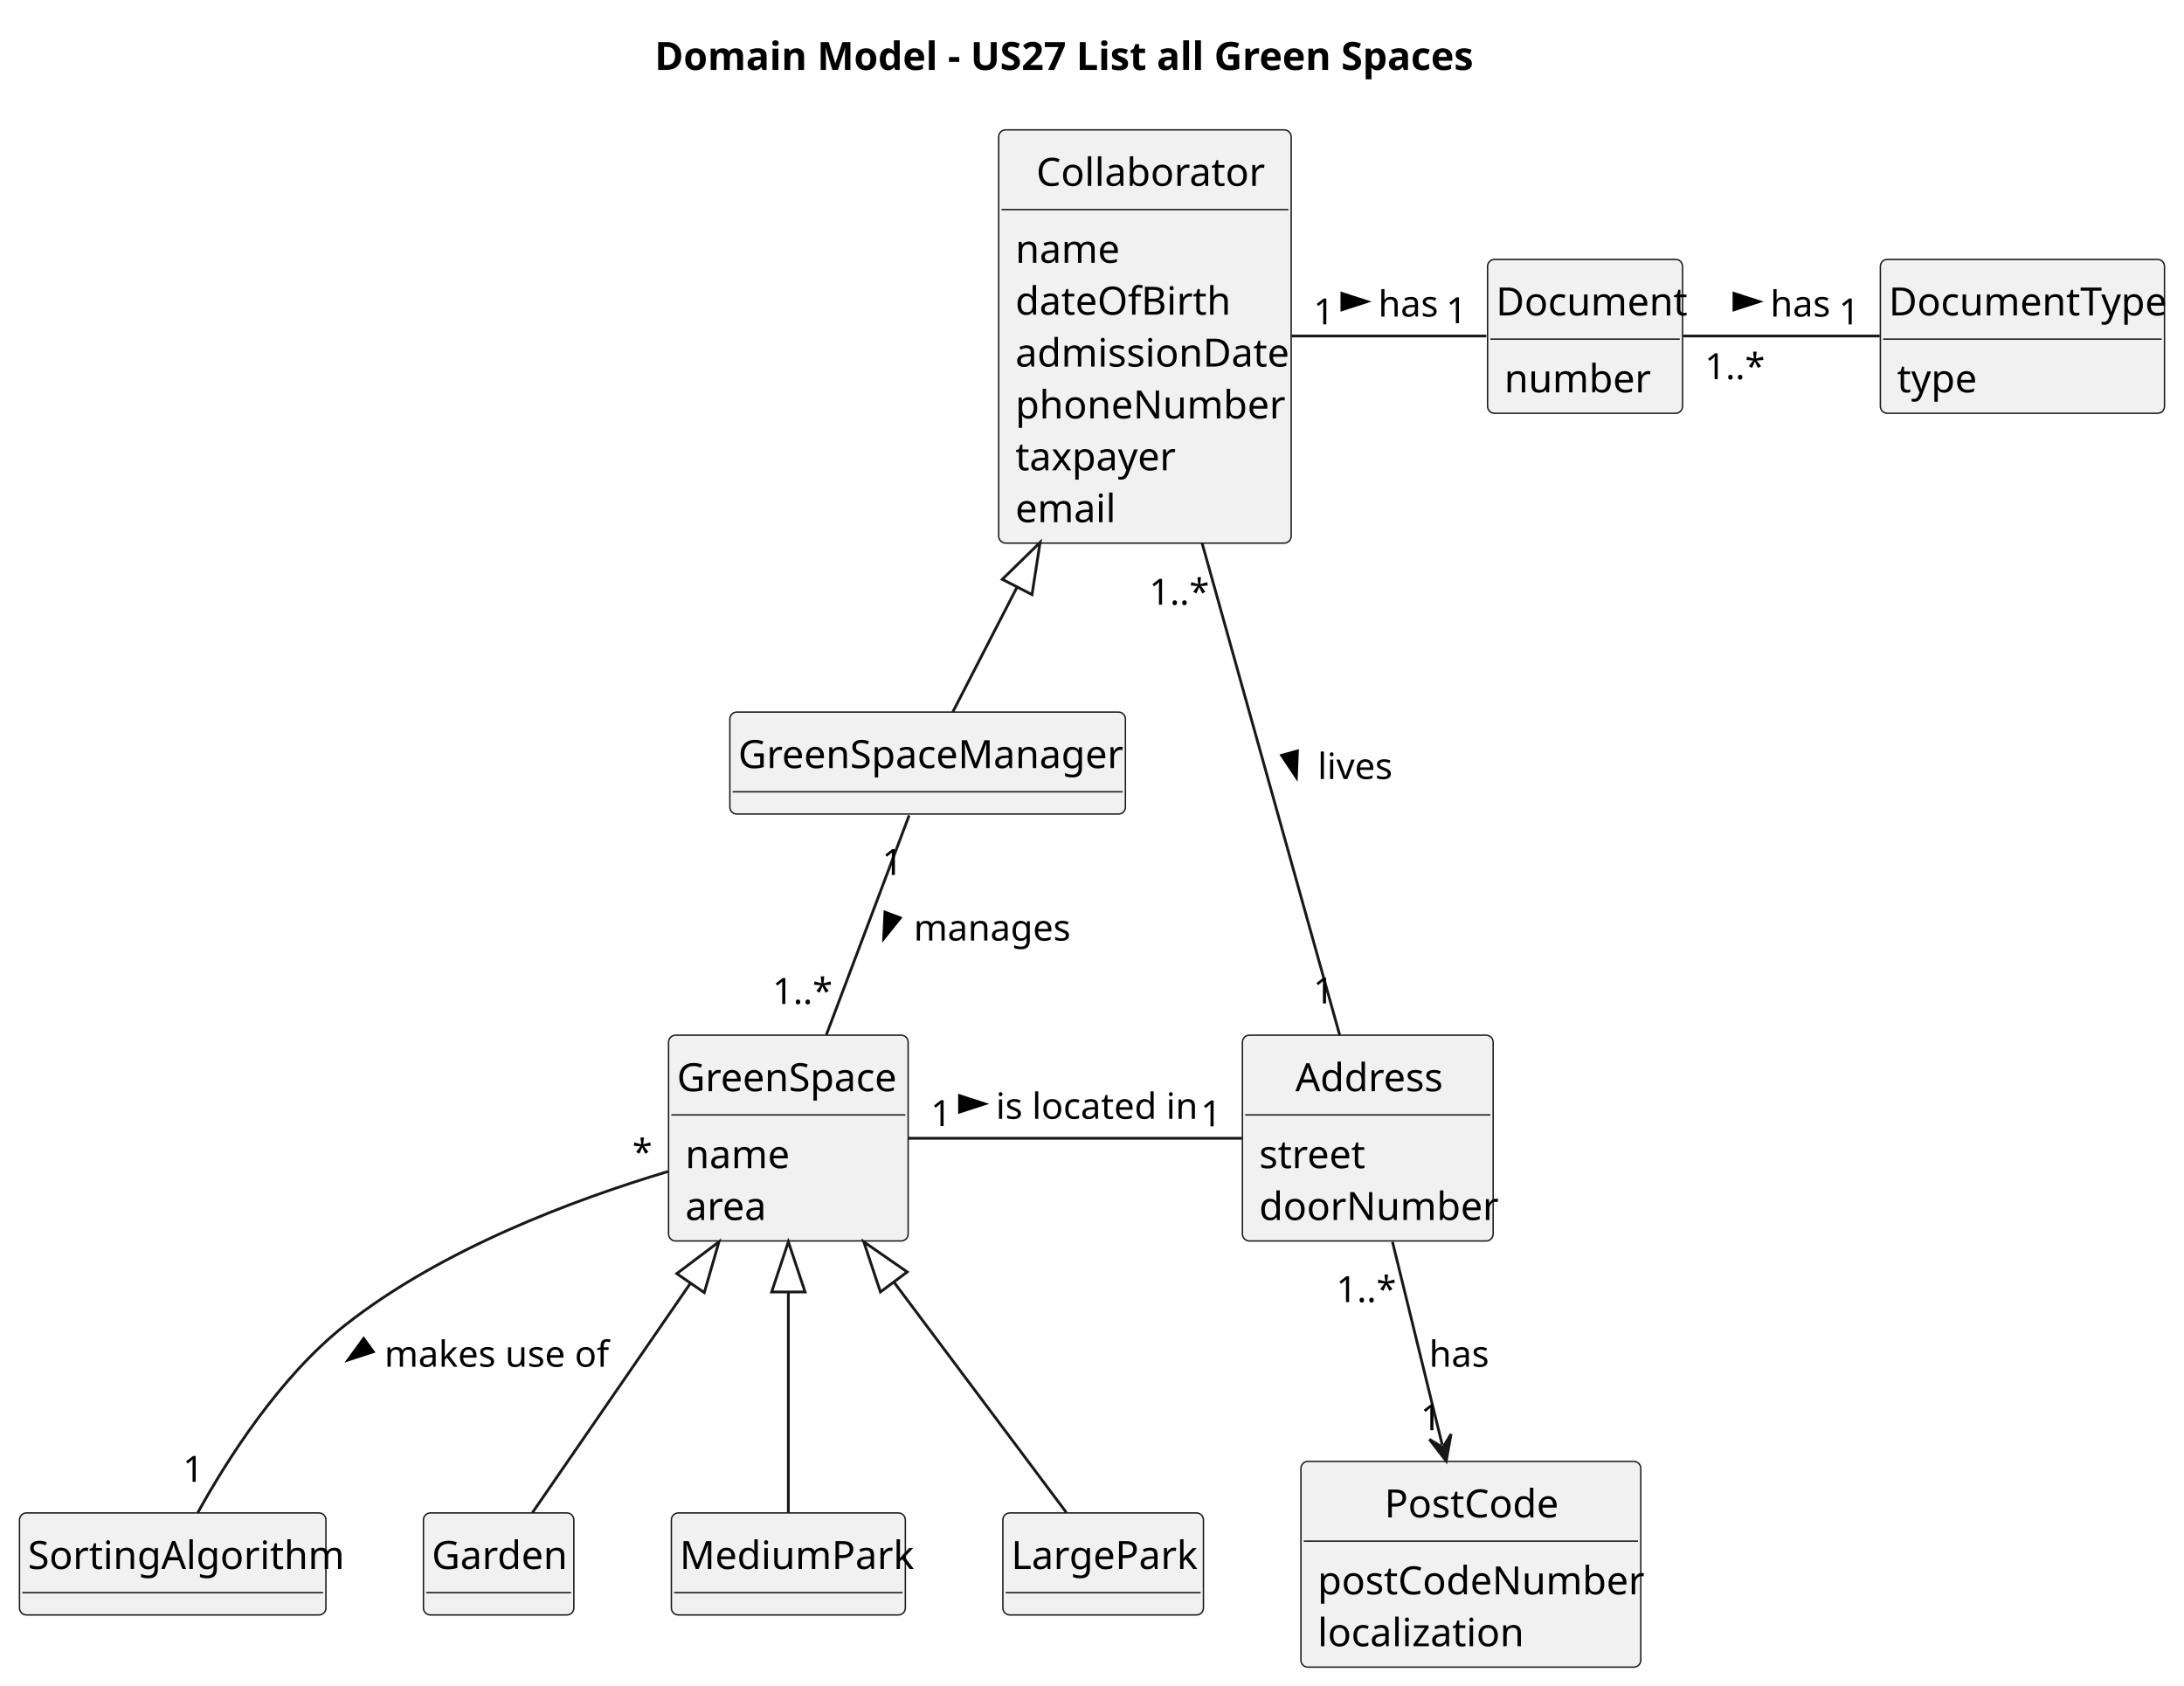
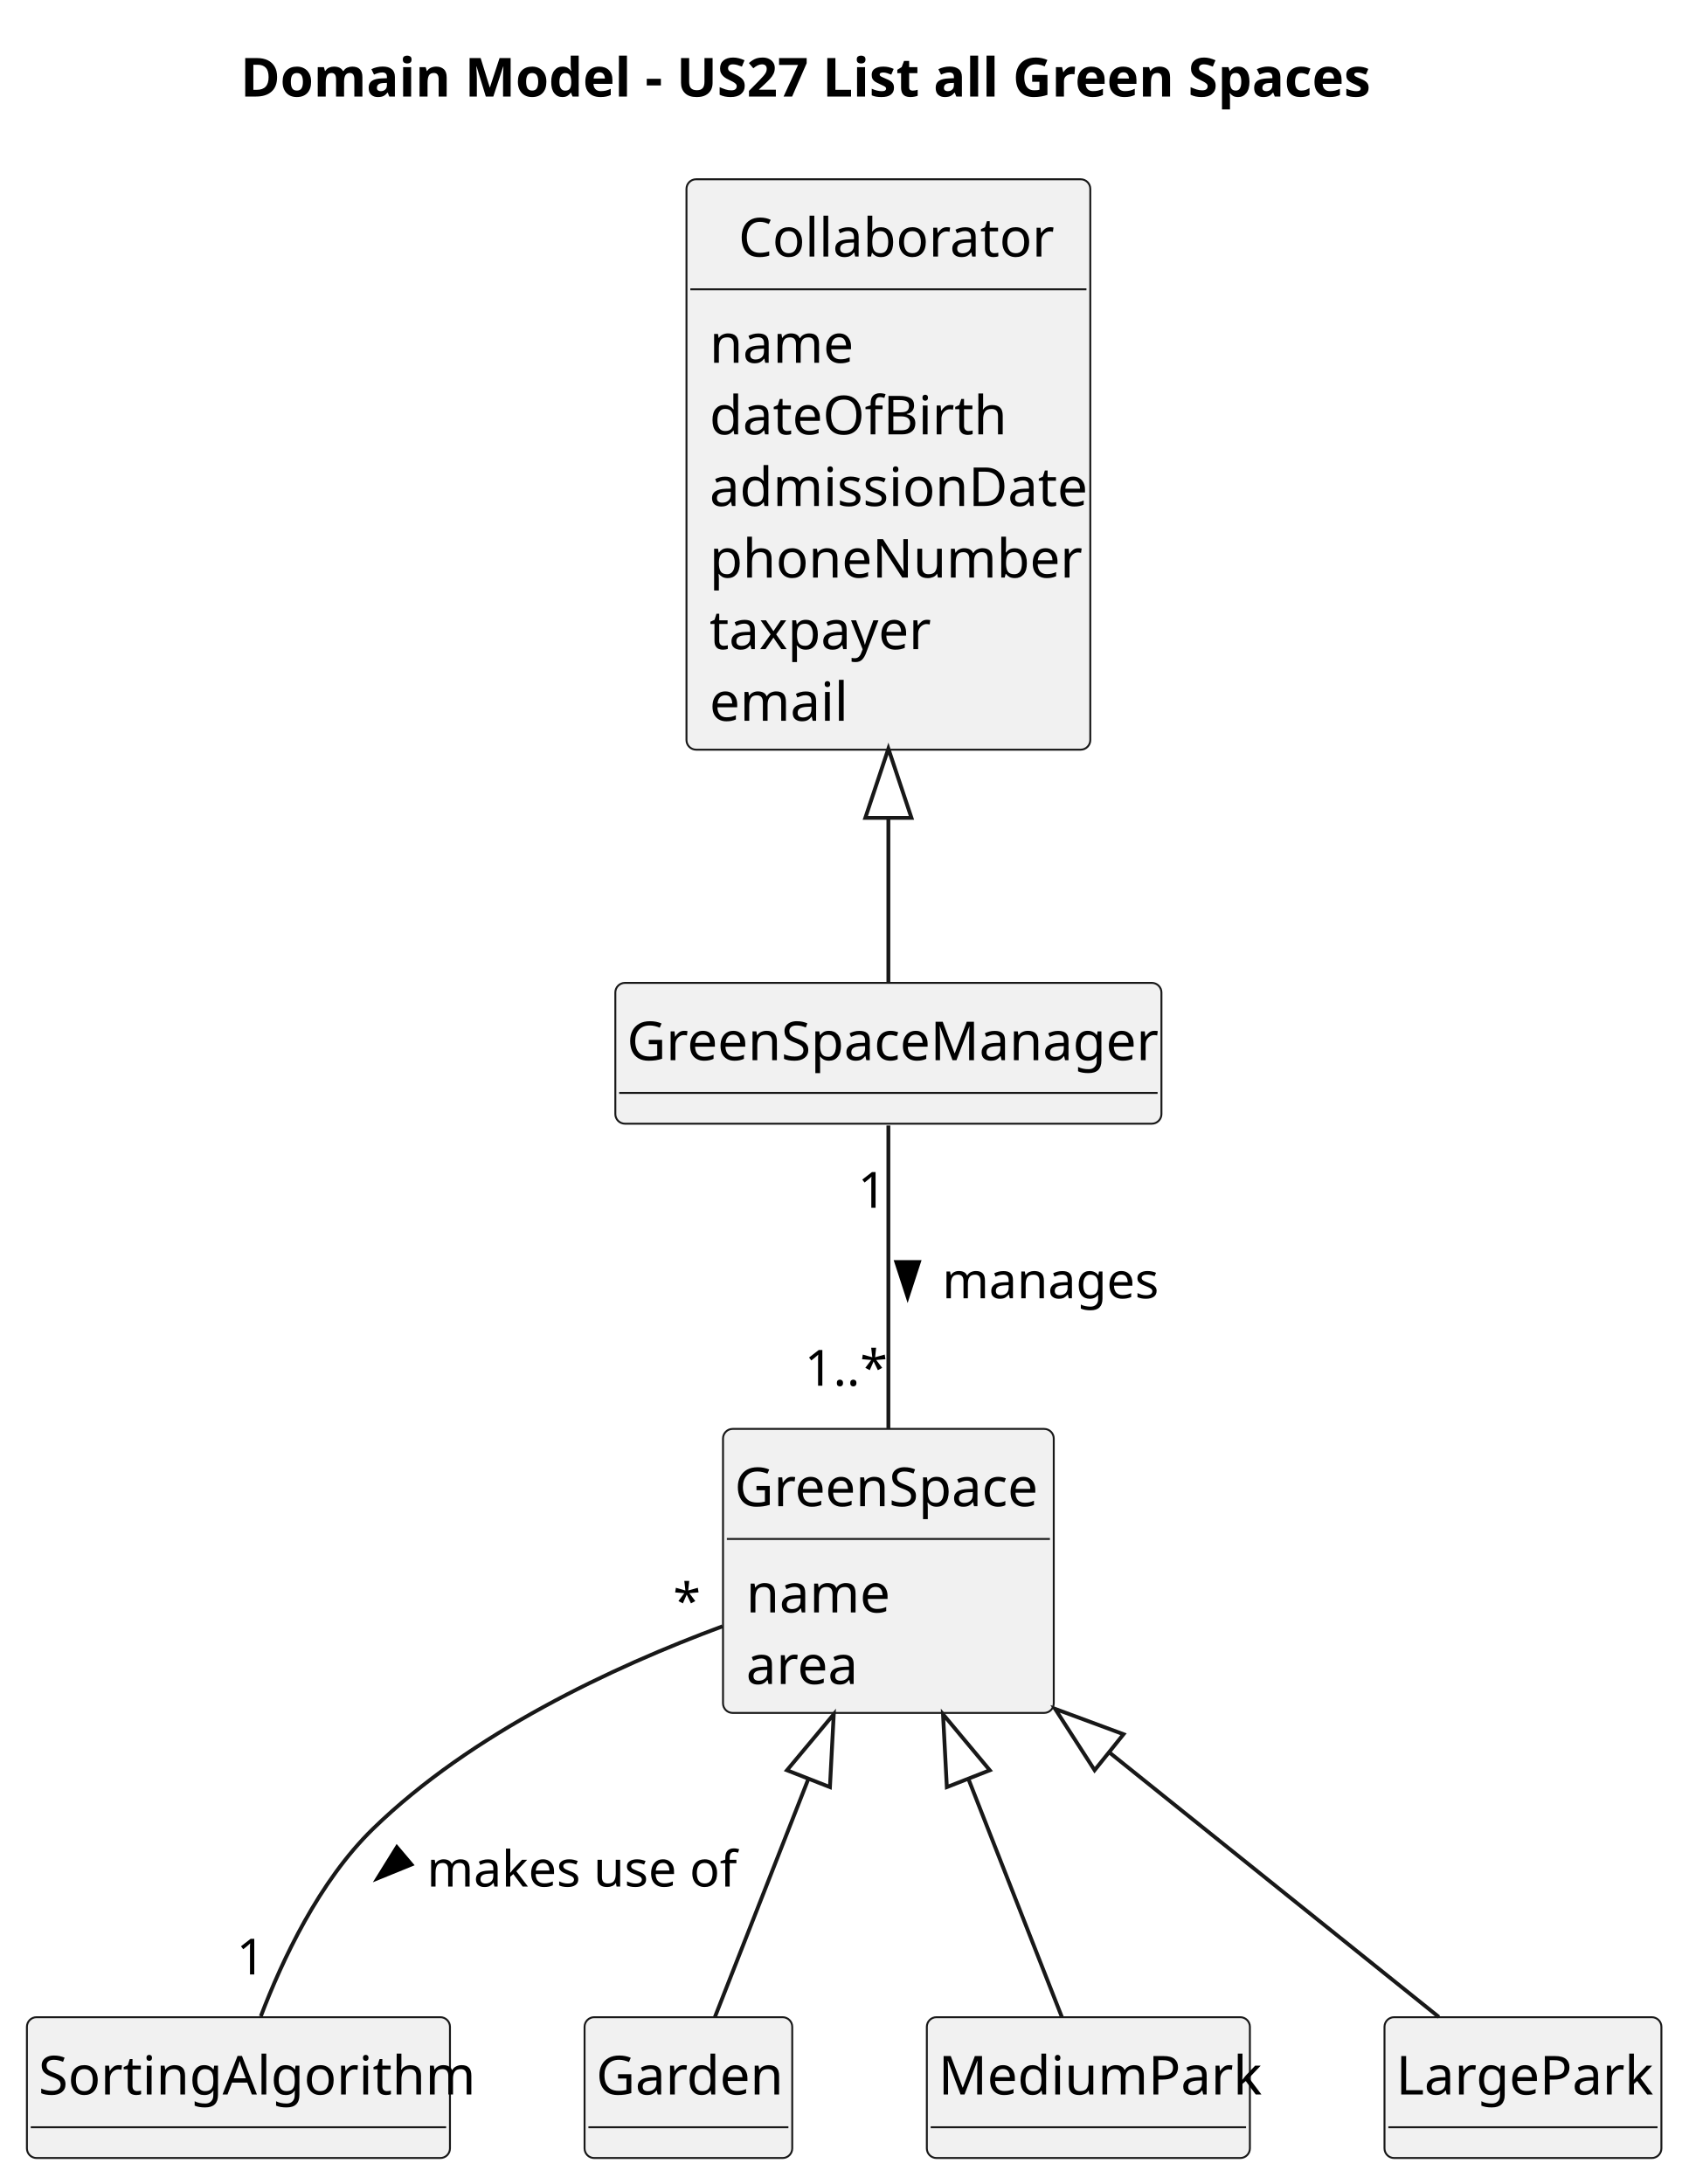
- <svg xmlns="http://www.w3.org/2000/svg" contentStyleType="text/css" height="605px" preserveAspectRatio="none" style="width:784px;height:605px;background:#FFFFFF;" version="1.1" viewBox="0 0 784 605" width="784px" zoomAndPan="magnify">
+ <svg xmlns="http://www.w3.org/2000/svg" contentStyleType="text/css" height="568px" preserveAspectRatio="none" style="width:439px;height:568px;background:#FFFFFF;" version="1.1" viewBox="0 0 439 568" width="439px" zoomAndPan="magnify">
  <defs />
  <g>
-     <text fill="#000000" font-family="sans-serif" font-size="14" font-weight="bold" lengthAdjust="spacing" textLength="300" x="235" y="25.107">Domain Model - US27 List all Green Spaces</text>
+     <text fill="#000000" font-family="sans-serif" font-size="14" font-weight="bold" lengthAdjust="spacing" textLength="300" x="62.5" y="25.107">Domain Model - US27 List all Green Spaces</text>
    <g id="elem_Collaborator">
-       <rect codeLine="10" fill="#F1F1F1" height="148.348" id="Collaborator" rx="2.5" ry="2.5" style="stroke:#181818;stroke-width:0.5;" width="105" x="358.5" y="46.621" />
-       <text fill="#000000" font-family="sans-serif" font-size="14" lengthAdjust="spacing" textLength="78" x="372" y="66.728">Collaborator</text>
-       <line style="stroke:#181818;stroke-width:0.5;" x1="359.5" x2="462.5" y1="75.242" y2="75.242" />
-       <text fill="#000000" font-family="sans-serif" font-size="14" lengthAdjust="spacing" textLength="35" x="364.5" y="94.35">name</text>
-       <text fill="#000000" font-family="sans-serif" font-size="14" lengthAdjust="spacing" textLength="72" x="364.5" y="112.971">dateOfBirth</text>
-       <text fill="#000000" font-family="sans-serif" font-size="14" lengthAdjust="spacing" textLength="93" x="364.5" y="131.592">admissionDate</text>
-       <text fill="#000000" font-family="sans-serif" font-size="14" lengthAdjust="spacing" textLength="89" x="364.5" y="150.213">phoneNumber</text>
-       <text fill="#000000" font-family="sans-serif" font-size="14" lengthAdjust="spacing" textLength="54" x="364.5" y="168.834">taxpayer</text>
-       <text fill="#000000" font-family="sans-serif" font-size="14" lengthAdjust="spacing" textLength="33" x="364.5" y="187.455">email</text>
-     </g>
-     <g id="elem_Document">
-       <rect codeLine="19" fill="#F1F1F1" height="55.242" id="Document" rx="2.5" ry="2.5" style="stroke:#181818;stroke-width:0.5;" width="70" x="534" y="93.121" />
-       <text fill="#000000" font-family="sans-serif" font-size="14" lengthAdjust="spacing" textLength="64" x="537" y="113.228">Document</text>
-       <line style="stroke:#181818;stroke-width:0.5;" x1="535" x2="603" y1="121.742" y2="121.742" />
-       <text fill="#000000" font-family="sans-serif" font-size="14" lengthAdjust="spacing" textLength="48" x="540" y="140.85">number</text>
-     </g>
-     <g id="elem_DocumentType">
-       <rect codeLine="23" fill="#F1F1F1" height="55.242" id="DocumentType" rx="2.5" ry="2.5" style="stroke:#181818;stroke-width:0.5;" width="102" x="675" y="93.121" />
-       <text fill="#000000" font-family="sans-serif" font-size="14" lengthAdjust="spacing" textLength="96" x="678" y="113.228">DocumentType</text>
-       <line style="stroke:#181818;stroke-width:0.5;" x1="676" x2="776" y1="121.742" y2="121.742" />
-       <text fill="#000000" font-family="sans-serif" font-size="14" lengthAdjust="spacing" textLength="27" x="681" y="140.85">type</text>
-     </g>
-     <g id="elem_Address">
-       <rect codeLine="27" fill="#F1F1F1" height="73.863" id="Address" rx="2.5" ry="2.5" style="stroke:#181818;stroke-width:0.5;" width="90" x="446" y="371.621" />
-       <text fill="#000000" font-family="sans-serif" font-size="14" lengthAdjust="spacing" textLength="52" x="465" y="391.728">Address</text>
-       <line style="stroke:#181818;stroke-width:0.5;" x1="447" x2="535" y1="400.242" y2="400.242" />
-       <text fill="#000000" font-family="sans-serif" font-size="14" lengthAdjust="spacing" textLength="36" x="452" y="419.35">street</text>
-       <text fill="#000000" font-family="sans-serif" font-size="14" lengthAdjust="spacing" textLength="78" x="452" y="437.971">doorNumber</text>
-     </g>
-     <g id="elem_PostCode">
-       <rect codeLine="32" fill="#F1F1F1" height="73.863" id="PostCode" rx="2.5" ry="2.5" style="stroke:#181818;stroke-width:0.5;" width="122" x="467" y="524.621" />
-       <text fill="#000000" font-family="sans-serif" font-size="14" lengthAdjust="spacing" textLength="62" x="497" y="544.729">PostCode</text>
-       <line style="stroke:#181818;stroke-width:0.5;" x1="468" x2="588" y1="553.242" y2="553.242" />
-       <text fill="#000000" font-family="sans-serif" font-size="14" lengthAdjust="spacing" textLength="110" x="473" y="572.35">postCodeNumber</text>
-       <text fill="#000000" font-family="sans-serif" font-size="14" lengthAdjust="spacing" textLength="69" x="473" y="590.971">localization</text>
+       <rect codeLine="10" fill="#F1F1F1" height="148.348" id="Collaborator" rx="2.5" ry="2.5" style="stroke:#181818;stroke-width:0.5;" width="105" x="178.5" y="46.621" />
+       <text fill="#000000" font-family="sans-serif" font-size="14" lengthAdjust="spacing" textLength="78" x="192" y="66.728">Collaborator</text>
+       <line style="stroke:#181818;stroke-width:0.5;" x1="179.5" x2="282.5" y1="75.242" y2="75.242" />
+       <text fill="#000000" font-family="sans-serif" font-size="14" lengthAdjust="spacing" textLength="35" x="184.5" y="94.35">name</text>
+       <text fill="#000000" font-family="sans-serif" font-size="14" lengthAdjust="spacing" textLength="72" x="184.5" y="112.971">dateOfBirth</text>
+       <text fill="#000000" font-family="sans-serif" font-size="14" lengthAdjust="spacing" textLength="93" x="184.5" y="131.592">admissionDate</text>
+       <text fill="#000000" font-family="sans-serif" font-size="14" lengthAdjust="spacing" textLength="89" x="184.5" y="150.213">phoneNumber</text>
+       <text fill="#000000" font-family="sans-serif" font-size="14" lengthAdjust="spacing" textLength="54" x="184.5" y="168.834">taxpayer</text>
+       <text fill="#000000" font-family="sans-serif" font-size="14" lengthAdjust="spacing" textLength="33" x="184.5" y="187.455">email</text>
    </g>
    <g id="elem_GreenSpaceManager">
-       <rect codeLine="37" fill="#F1F1F1" height="36.621" id="GreenSpaceManager" rx="2.5" ry="2.5" style="stroke:#181818;stroke-width:0.5;" width="142" x="262" y="255.621" />
-       <text fill="#000000" font-family="sans-serif" font-size="14" lengthAdjust="spacing" textLength="136" x="265" y="275.728">GreenSpaceManager</text>
-       <line style="stroke:#181818;stroke-width:0.5;" x1="263" x2="403" y1="284.242" y2="284.242" />
+       <rect codeLine="19" fill="#F1F1F1" height="36.621" id="GreenSpaceManager" rx="2.5" ry="2.5" style="stroke:#181818;stroke-width:0.5;" width="142" x="160" y="255.621" />
+       <text fill="#000000" font-family="sans-serif" font-size="14" lengthAdjust="spacing" textLength="136" x="163" y="275.728">GreenSpaceManager</text>
+       <line style="stroke:#181818;stroke-width:0.5;" x1="161" x2="301" y1="284.242" y2="284.242" />
    </g>
    <g id="elem_GreenSpace">
-       <rect codeLine="40" fill="#F1F1F1" height="73.863" id="GreenSpace" rx="2.5" ry="2.5" style="stroke:#181818;stroke-width:0.5;" width="86" x="240" y="371.621" />
-       <text fill="#000000" font-family="sans-serif" font-size="14" lengthAdjust="spacing" textLength="80" x="243" y="391.728">GreenSpace</text>
-       <line style="stroke:#181818;stroke-width:0.5;" x1="241" x2="325" y1="400.242" y2="400.242" />
-       <text fill="#000000" font-family="sans-serif" font-size="14" lengthAdjust="spacing" textLength="35" x="246" y="419.35">name</text>
-       <text fill="#000000" font-family="sans-serif" font-size="14" lengthAdjust="spacing" textLength="29" x="246" y="437.971">area</text>
+       <rect codeLine="22" fill="#F1F1F1" height="73.863" id="GreenSpace" rx="2.5" ry="2.5" style="stroke:#181818;stroke-width:0.5;" width="86" x="188" y="371.621" />
+       <text fill="#000000" font-family="sans-serif" font-size="14" lengthAdjust="spacing" textLength="80" x="191" y="391.728">GreenSpace</text>
+       <line style="stroke:#181818;stroke-width:0.5;" x1="189" x2="273" y1="400.242" y2="400.242" />
+       <text fill="#000000" font-family="sans-serif" font-size="14" lengthAdjust="spacing" textLength="35" x="194" y="419.35">name</text>
+       <text fill="#000000" font-family="sans-serif" font-size="14" lengthAdjust="spacing" textLength="29" x="194" y="437.971">area</text>
    </g>
    <g id="elem_SortingAlgorithm">
-       <rect codeLine="45" fill="#F1F1F1" height="36.621" id="SortingAlgorithm" rx="2.5" ry="2.5" style="stroke:#181818;stroke-width:0.5;" width="110" x="7" y="543.121" />
-       <text fill="#000000" font-family="sans-serif" font-size="14" lengthAdjust="spacing" textLength="104" x="10" y="563.229">SortingAlgorithm</text>
-       <line style="stroke:#181818;stroke-width:0.5;" x1="8" x2="116" y1="571.742" y2="571.742" />
+       <rect codeLine="27" fill="#F1F1F1" height="36.621" id="SortingAlgorithm" rx="2.5" ry="2.5" style="stroke:#181818;stroke-width:0.5;" width="110" x="7" y="524.621" />
+       <text fill="#000000" font-family="sans-serif" font-size="14" lengthAdjust="spacing" textLength="104" x="10" y="544.729">SortingAlgorithm</text>
+       <line style="stroke:#181818;stroke-width:0.5;" x1="8" x2="116" y1="553.242" y2="553.242" />
    </g>
    <g id="elem_Garden">
-       <rect codeLine="48" fill="#F1F1F1" height="36.621" id="Garden" rx="2.5" ry="2.5" style="stroke:#181818;stroke-width:0.5;" width="54" x="152" y="543.121" />
-       <text fill="#000000" font-family="sans-serif" font-size="14" lengthAdjust="spacing" textLength="48" x="155" y="563.229">Garden</text>
-       <line style="stroke:#181818;stroke-width:0.5;" x1="153" x2="205" y1="571.742" y2="571.742" />
+       <rect codeLine="30" fill="#F1F1F1" height="36.621" id="Garden" rx="2.5" ry="2.5" style="stroke:#181818;stroke-width:0.5;" width="54" x="152" y="524.621" />
+       <text fill="#000000" font-family="sans-serif" font-size="14" lengthAdjust="spacing" textLength="48" x="155" y="544.729">Garden</text>
+       <line style="stroke:#181818;stroke-width:0.5;" x1="153" x2="205" y1="553.242" y2="553.242" />
    </g>
    <g id="elem_MediumPark">
-       <rect codeLine="51" fill="#F1F1F1" height="36.621" id="MediumPark" rx="2.5" ry="2.5" style="stroke:#181818;stroke-width:0.5;" width="84" x="241" y="543.121" />
-       <text fill="#000000" font-family="sans-serif" font-size="14" lengthAdjust="spacing" textLength="78" x="244" y="563.229">MediumPark</text>
-       <line style="stroke:#181818;stroke-width:0.5;" x1="242" x2="324" y1="571.742" y2="571.742" />
+       <rect codeLine="33" fill="#F1F1F1" height="36.621" id="MediumPark" rx="2.5" ry="2.5" style="stroke:#181818;stroke-width:0.5;" width="84" x="241" y="524.621" />
+       <text fill="#000000" font-family="sans-serif" font-size="14" lengthAdjust="spacing" textLength="78" x="244" y="544.729">MediumPark</text>
+       <line style="stroke:#181818;stroke-width:0.5;" x1="242" x2="324" y1="553.242" y2="553.242" />
    </g>
    <g id="elem_LargePark">
-       <rect codeLine="54" fill="#F1F1F1" height="36.621" id="LargePark" rx="2.5" ry="2.5" style="stroke:#181818;stroke-width:0.5;" width="72" x="360" y="543.121" />
-       <text fill="#000000" font-family="sans-serif" font-size="14" lengthAdjust="spacing" textLength="66" x="363" y="563.229">LargePark</text>
-       <line style="stroke:#181818;stroke-width:0.5;" x1="361" x2="431" y1="571.742" y2="571.742" />
-     </g>
-     <g id="link_Collaborator_Address">
-       <path codeLine="57" d="M431.5,194.901 C447.33,251.501 468.56,327.401 480.91,371.561 " fill="none" id="Collaborator-Address" style="stroke:#181818;stroke-width:1.0;" />
-       <polygon fill="#000000" points="465.347,279.082,465.741,269.579,460.08,271.163,465.347,279.082" style="stroke:#000000;stroke-width:1.0;" />
-       <text fill="#000000" font-family="sans-serif" font-size="13" lengthAdjust="spacing" textLength="25" x="473" y="279.649">lives</text>
-       <text fill="#000000" font-family="sans-serif" font-size="13" lengthAdjust="spacing" textLength="20" x="412.534" y="217.075">1..*</text>
-       <text fill="#000000" font-family="sans-serif" font-size="13" lengthAdjust="spacing" textLength="7" x="471.404" y="360.229">1</text>
+       <rect codeLine="36" fill="#F1F1F1" height="36.621" id="LargePark" rx="2.5" ry="2.5" style="stroke:#181818;stroke-width:0.5;" width="72" x="360" y="524.621" />
+       <text fill="#000000" font-family="sans-serif" font-size="14" lengthAdjust="spacing" textLength="66" x="363" y="544.729">LargePark</text>
+       <line style="stroke:#181818;stroke-width:0.5;" x1="361" x2="431" y1="553.242" y2="553.242" />
    </g>
    <g id="link_Collaborator_GreenSpaceManager">
-       <path codeLine="58" d="M365.129,210.714 C353.439,233.414 349.83,240.431 342.02,255.601 " fill="none" id="Collaborator-backto-GreenSpaceManager" style="stroke:#181818;stroke-width:1.0;" />
-       <polygon fill="none" points="373.37,194.711,359.795,207.967,370.463,213.461,373.37,194.711" style="stroke:#181818;stroke-width:1.0;" />
-     </g>
-     <g id="link_Collaborator_Document">
-       <path codeLine="59" d="M463.61,120.621 C486.59,120.621 512.94,120.621 533.54,120.621 " fill="none" id="Collaborator-Document" style="stroke:#181818;stroke-width:1.0;" />
-       <polygon fill="#000000" points="490.75,108.267,481.705,105.328,481.705,111.206,490.75,108.267" style="stroke:#000000;stroke-width:1.0;" />
-       <text fill="#000000" font-family="sans-serif" font-size="13" lengthAdjust="spacing" textLength="21" x="494.75" y="113.649">has</text>
-       <text fill="#000000" font-family="sans-serif" font-size="13" lengthAdjust="spacing" textLength="7" x="471.5" y="116.45">1</text>
-       <text fill="#000000" font-family="sans-serif" font-size="13" lengthAdjust="spacing" textLength="7" x="519.113" y="116.034">1</text>
-     </g>
-     <g id="link_Address_PostCode">
-       <path codeLine="61" d="M499.86,445.791 C505.7,469.611 511.881,494.844 517.721,518.664 " fill="none" id="Address-to-PostCode" style="stroke:#181818;stroke-width:1.0;" />
-       <polygon fill="#181818" points="519.15,524.491,520.892,514.798,517.959,519.635,513.122,516.702,519.15,524.491" style="stroke:#181818;stroke-width:1.0;" />
-       <text fill="#000000" font-family="sans-serif" font-size="13" lengthAdjust="spacing" textLength="21" x="513" y="490.649">has</text>
-       <text fill="#000000" font-family="sans-serif" font-size="13" lengthAdjust="spacing" textLength="20" x="479.671" y="467.419">1..*</text>
-       <text fill="#000000" font-family="sans-serif" font-size="13" lengthAdjust="spacing" textLength="7" x="509.95" y="513.43">1</text>
-     </g>
-     <g id="link_Document_DocumentType">
-       <path codeLine="63" d="M604.23,120.621 C625.03,120.621 651.71,120.621 674.8,120.621 " fill="none" id="Document-DocumentType" style="stroke:#181818;stroke-width:1.0;" />
-       <polygon fill="#000000" points="631.5,108.267,622.455,105.328,622.455,111.206,631.5,108.267" style="stroke:#000000;stroke-width:1.0;" />
-       <text fill="#000000" font-family="sans-serif" font-size="13" lengthAdjust="spacing" textLength="21" x="635.5" y="113.649">has</text>
-       <text fill="#000000" font-family="sans-serif" font-size="13" lengthAdjust="spacing" textLength="20" x="612.004" y="136.114">1..*</text>
-       <text fill="#000000" font-family="sans-serif" font-size="13" lengthAdjust="spacing" textLength="7" x="660.108" y="116.457">1</text>
+       <path codeLine="39" d="M231,212.711 C231,235.411 231,240.431 231,255.601 " fill="none" id="Collaborator-backto-GreenSpaceManager" style="stroke:#181818;stroke-width:1.0;" />
+       <polygon fill="none" points="231,194.711,225,212.711,237,212.711,231,194.711" style="stroke:#181818;stroke-width:1.0;" />
    </g>
    <g id="link_GreenSpaceManager_GreenSpace">
-       <path codeLine="65" d="M326.36,292.711 C318.82,312.711 306.3,345.871 296.65,371.451 " fill="none" id="GreenSpaceManager-GreenSpace" style="stroke:#181818;stroke-width:1.0;" />
-       <polygon fill="#000000" points="317.235,336.945,323.178,329.519,317.678,327.445,317.235,336.945" style="stroke:#000000;stroke-width:1.0;" />
-       <text fill="#000000" font-family="sans-serif" font-size="13" lengthAdjust="spacing" textLength="53" x="328" y="337.649">manages</text>
-       <text fill="#000000" font-family="sans-serif" font-size="13" lengthAdjust="spacing" textLength="7" x="316.635" y="314.11">1</text>
-       <text fill="#000000" font-family="sans-serif" font-size="13" lengthAdjust="spacing" textLength="20" x="277.3" y="360.382">1..*</text>
-     </g>
-     <g id="link_GreenSpace_Address">
-       <path codeLine="67" d="M326.1,408.621 C361.08,408.621 410.26,408.621 445.8,408.621 " fill="none" id="GreenSpace-Address" style="stroke:#181818;stroke-width:1.0;" />
-       <polygon fill="#000000" points="353.5,396.267,344.455,393.328,344.455,399.205,353.5,396.267" style="stroke:#000000;stroke-width:1.0;" />
-       <text fill="#000000" font-family="sans-serif" font-size="13" lengthAdjust="spacing" textLength="70" x="357.5" y="401.649">is located in</text>
-       <text fill="#000000" font-family="sans-serif" font-size="13" lengthAdjust="spacing" textLength="7" x="334.109" y="404.225">1</text>
-       <text fill="#000000" font-family="sans-serif" font-size="13" lengthAdjust="spacing" textLength="7" x="431.038" y="404.329">1</text>
+       <path codeLine="41" d="M231,292.711 C231,312.711 231,345.871 231,371.451 " fill="none" id="GreenSpaceManager-GreenSpace" style="stroke:#181818;stroke-width:1.0;" />
+       <polygon fill="#000000" points="236,337.267,238.939,328.221,233.061,328.221,236,337.267" style="stroke:#000000;stroke-width:1.0;" />
+       <text fill="#000000" font-family="sans-serif" font-size="13" lengthAdjust="spacing" textLength="53" x="245" y="337.649">manages</text>
+       <text fill="#000000" font-family="sans-serif" font-size="13" lengthAdjust="spacing" textLength="7" x="223.059" y="314.11">1</text>
+       <text fill="#000000" font-family="sans-serif" font-size="13" lengthAdjust="spacing" textLength="20" x="209.219" y="360.382">1..*</text>
    </g>
    <g id="link_GreenSpace_SortingAlgorithm">
-       <path codeLine="68" d="M239.84,420.541 C205.82,430.711 158.52,448.441 124,475.621 C100.32,494.271 81.41,524.191 70.96,543.101 " fill="none" id="GreenSpace-SortingAlgorithm" style="stroke:#181818;stroke-width:1.0;" />
-       <polygon fill="#000000" points="124.953,488.203,134,485.269,130.548,480.512,124.953,488.203" style="stroke:#000000;stroke-width:1.0;" />
-       <text fill="#000000" font-family="sans-serif" font-size="13" lengthAdjust="spacing" textLength="78" x="138" y="490.649">makes use of</text>
-       <text fill="#000000" font-family="sans-serif" font-size="13" lengthAdjust="spacing" textLength="5" x="226.992" y="418.194">*</text>
-       <text fill="#000000" font-family="sans-serif" font-size="13" lengthAdjust="spacing" textLength="7" x="65.632" y="531.957">1</text>
+       <path codeLine="43" d="M187.87,422.961 C159.31,433.551 122.55,450.751 97,475.621 C82.98,489.271 73.37,509.761 67.82,524.381 " fill="none" id="GreenSpace-SortingAlgorithm" style="stroke:#181818;stroke-width:1.0;" />
+       <polygon fill="#000000" points="98.18,488.493,106.987,484.901,103.193,480.411,98.18,488.493" style="stroke:#000000;stroke-width:1.0;" />
+       <text fill="#000000" font-family="sans-serif" font-size="13" lengthAdjust="spacing" textLength="78" x="111" y="490.649">makes use of</text>
+       <text fill="#000000" font-family="sans-serif" font-size="13" lengthAdjust="spacing" textLength="5" x="175.027" y="421.03">*</text>
+       <text fill="#000000" font-family="sans-serif" font-size="13" lengthAdjust="spacing" textLength="7" x="61.502" y="513.506">1</text>
    </g>
    <g id="link_GreenSpace_Garden">
-       <path codeLine="69" d="M247.88,460.615 C226.73,491.325 207.49,519.261 191.15,542.981 " fill="none" id="GreenSpace-backto-Garden" style="stroke:#181818;stroke-width:1.0;" />
-       <polygon fill="none" points="258.09,445.791,242.939,457.212,252.822,464.019,258.09,445.791" style="stroke:#181818;stroke-width:1.0;" />
+       <path codeLine="44" d="M210.216,462.588 C200.176,488.178 193.73,504.601 185.89,524.581 " fill="none" id="GreenSpace-backto-Garden" style="stroke:#181818;stroke-width:1.0;" />
+       <polygon fill="none" points="216.79,445.831,204.63,460.396,215.801,464.779,216.79,445.831" style="stroke:#181818;stroke-width:1.0;" />
    </g>
    <g id="link_GreenSpace_MediumPark">
-       <path codeLine="70" d="M283,463.791 C283,494.501 283,519.261 283,542.981 " fill="none" id="GreenSpace-backto-MediumPark" style="stroke:#181818;stroke-width:1.0;" />
-       <polygon fill="none" points="283,445.791,277,463.791,289,463.791,283,445.791" style="stroke:#181818;stroke-width:1.0;" />
+       <path codeLine="45" d="M251.784,462.588 C261.824,488.178 268.27,504.601 276.11,524.581 " fill="none" id="GreenSpace-backto-MediumPark" style="stroke:#181818;stroke-width:1.0;" />
+       <polygon fill="none" points="245.21,445.831,246.199,464.779,257.37,460.396,245.21,445.831" style="stroke:#181818;stroke-width:1.0;" />
    </g>
    <g id="link_GreenSpace_LargePark">
-       <path codeLine="71" d="M320.854,460.203 C343.834,490.913 365.05,519.261 382.8,542.981 " fill="none" id="GreenSpace-backto-LargePark" style="stroke:#181818;stroke-width:1.0;" />
-       <polygon fill="none" points="310.07,445.791,316.05,463.798,325.658,456.608,310.07,445.791" style="stroke:#181818;stroke-width:1.0;" />
+       <path codeLine="46" d="M288.383,455.704 C320.463,481.474 348.8,504.221 374.13,524.561 " fill="none" id="GreenSpace-backto-LargePark" style="stroke:#181818;stroke-width:1.0;" />
+       <polygon fill="none" points="274.35,444.431,284.625,460.382,292.141,451.026,274.35,444.431" style="stroke:#181818;stroke-width:1.0;" />
    </g>
  </g>
</svg>
